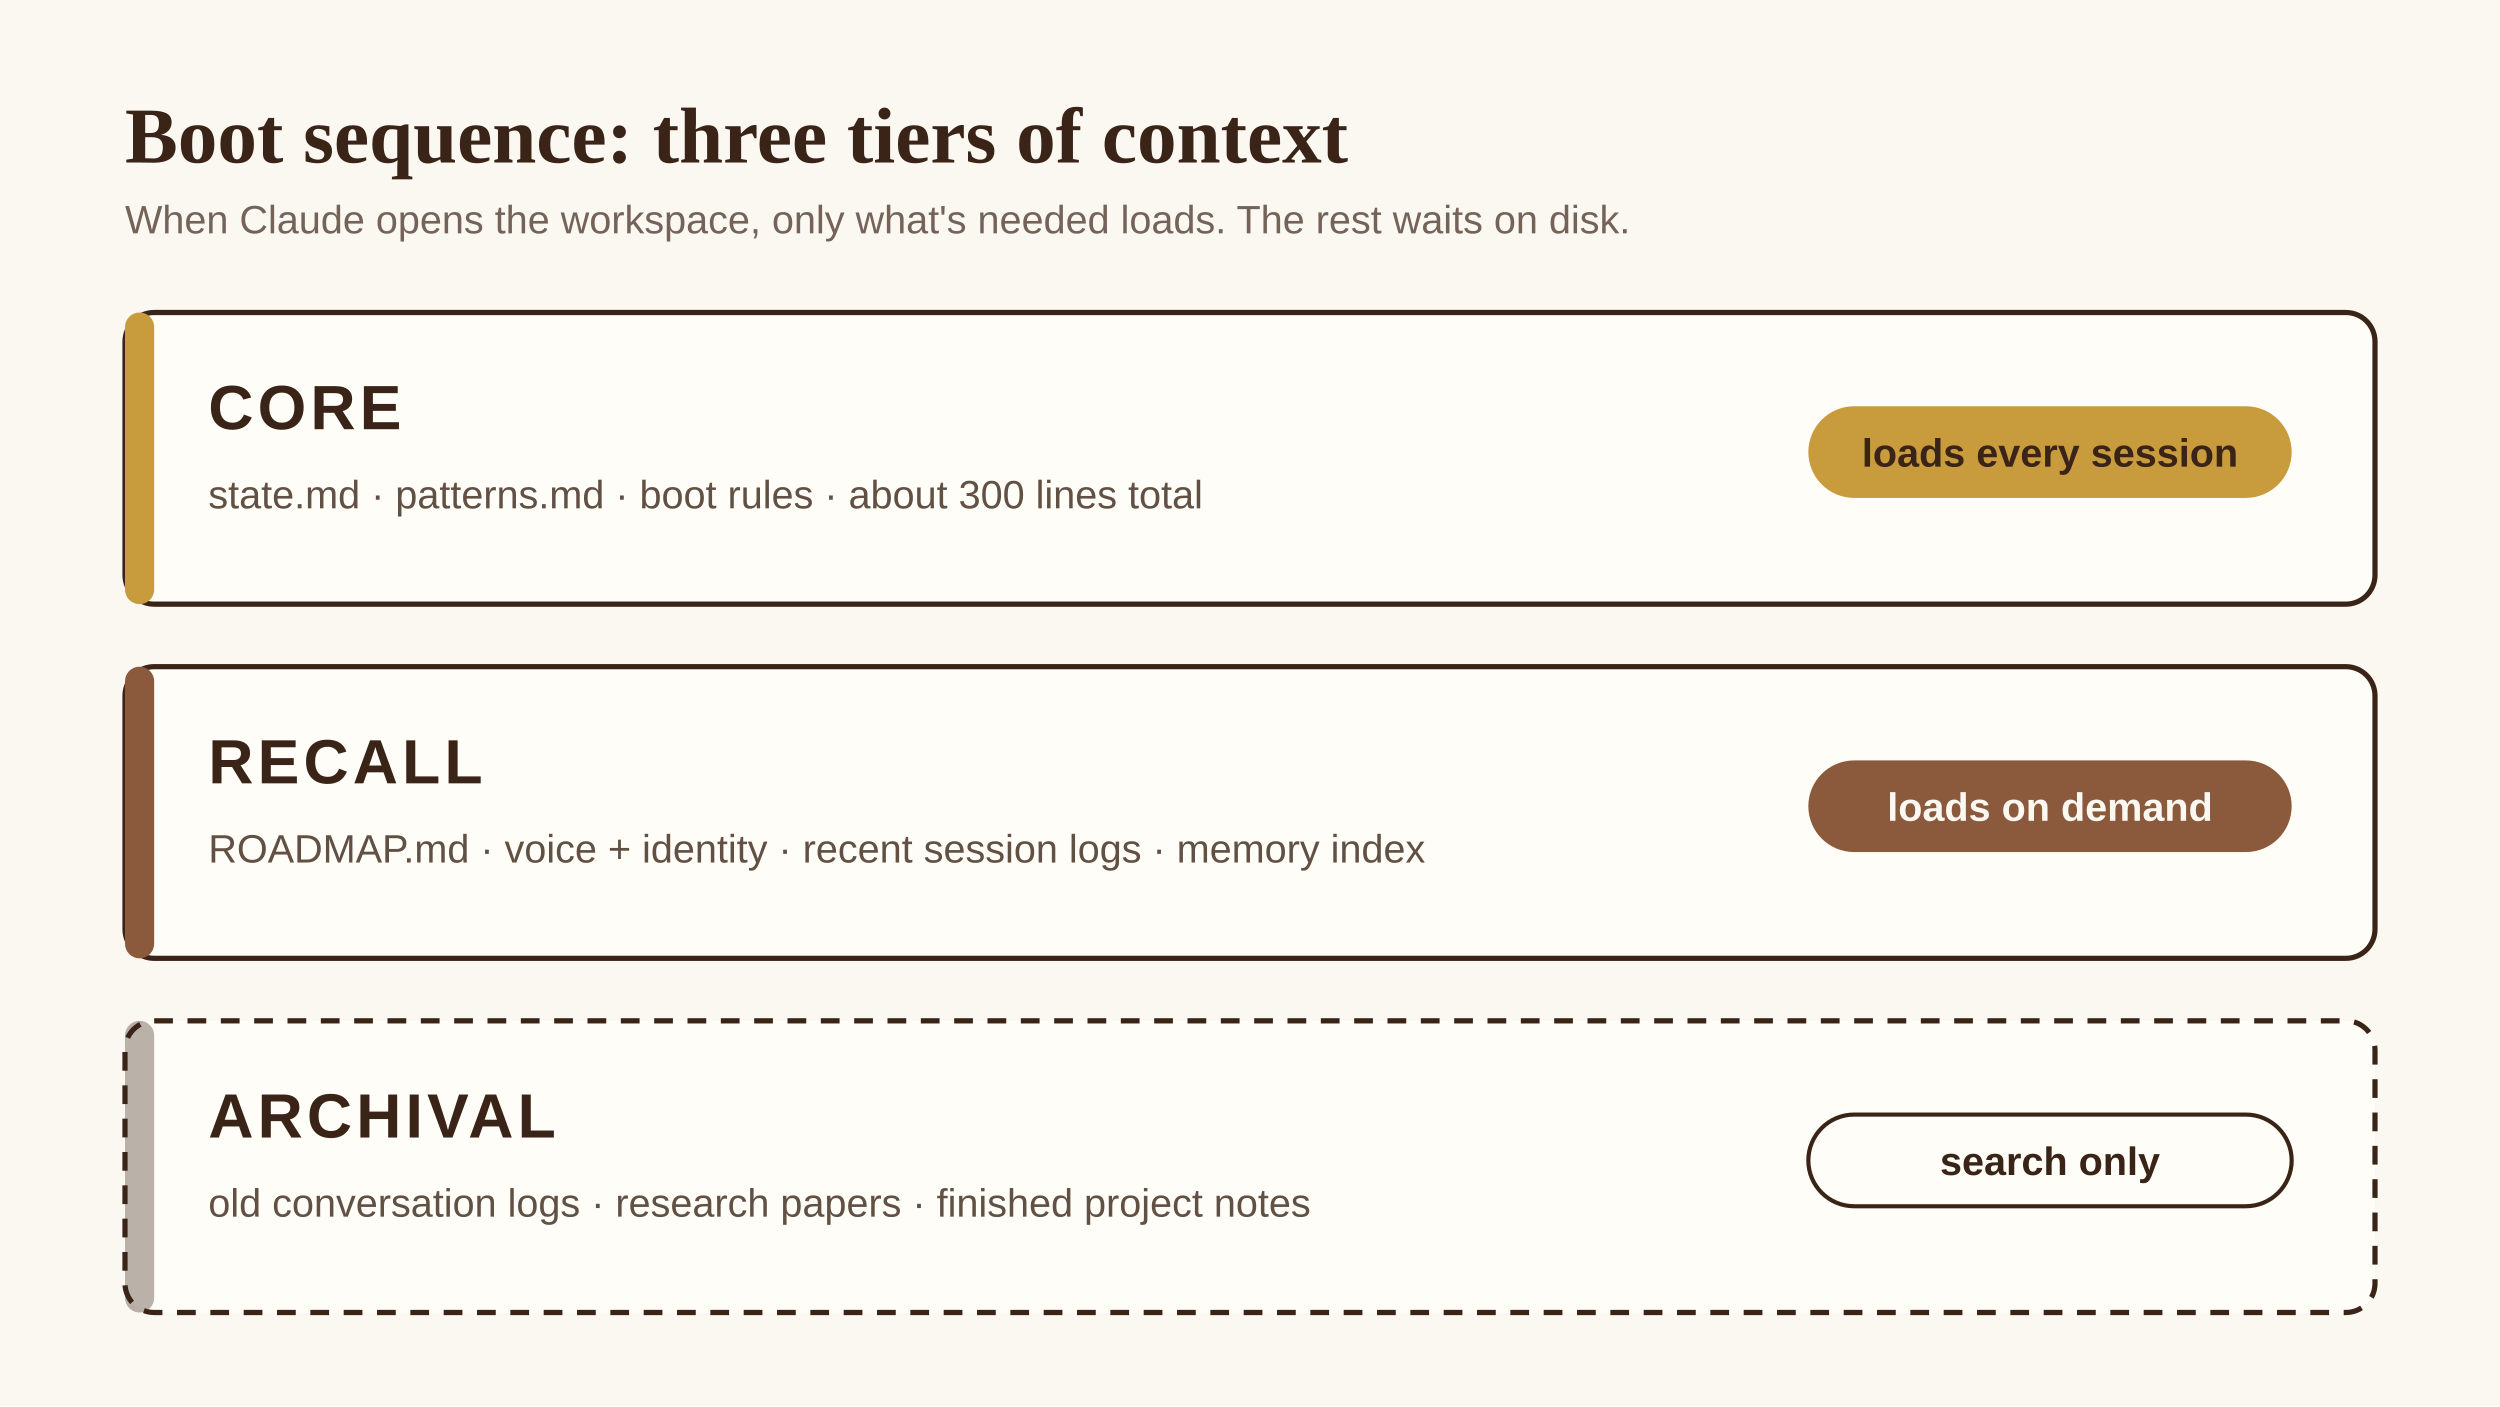
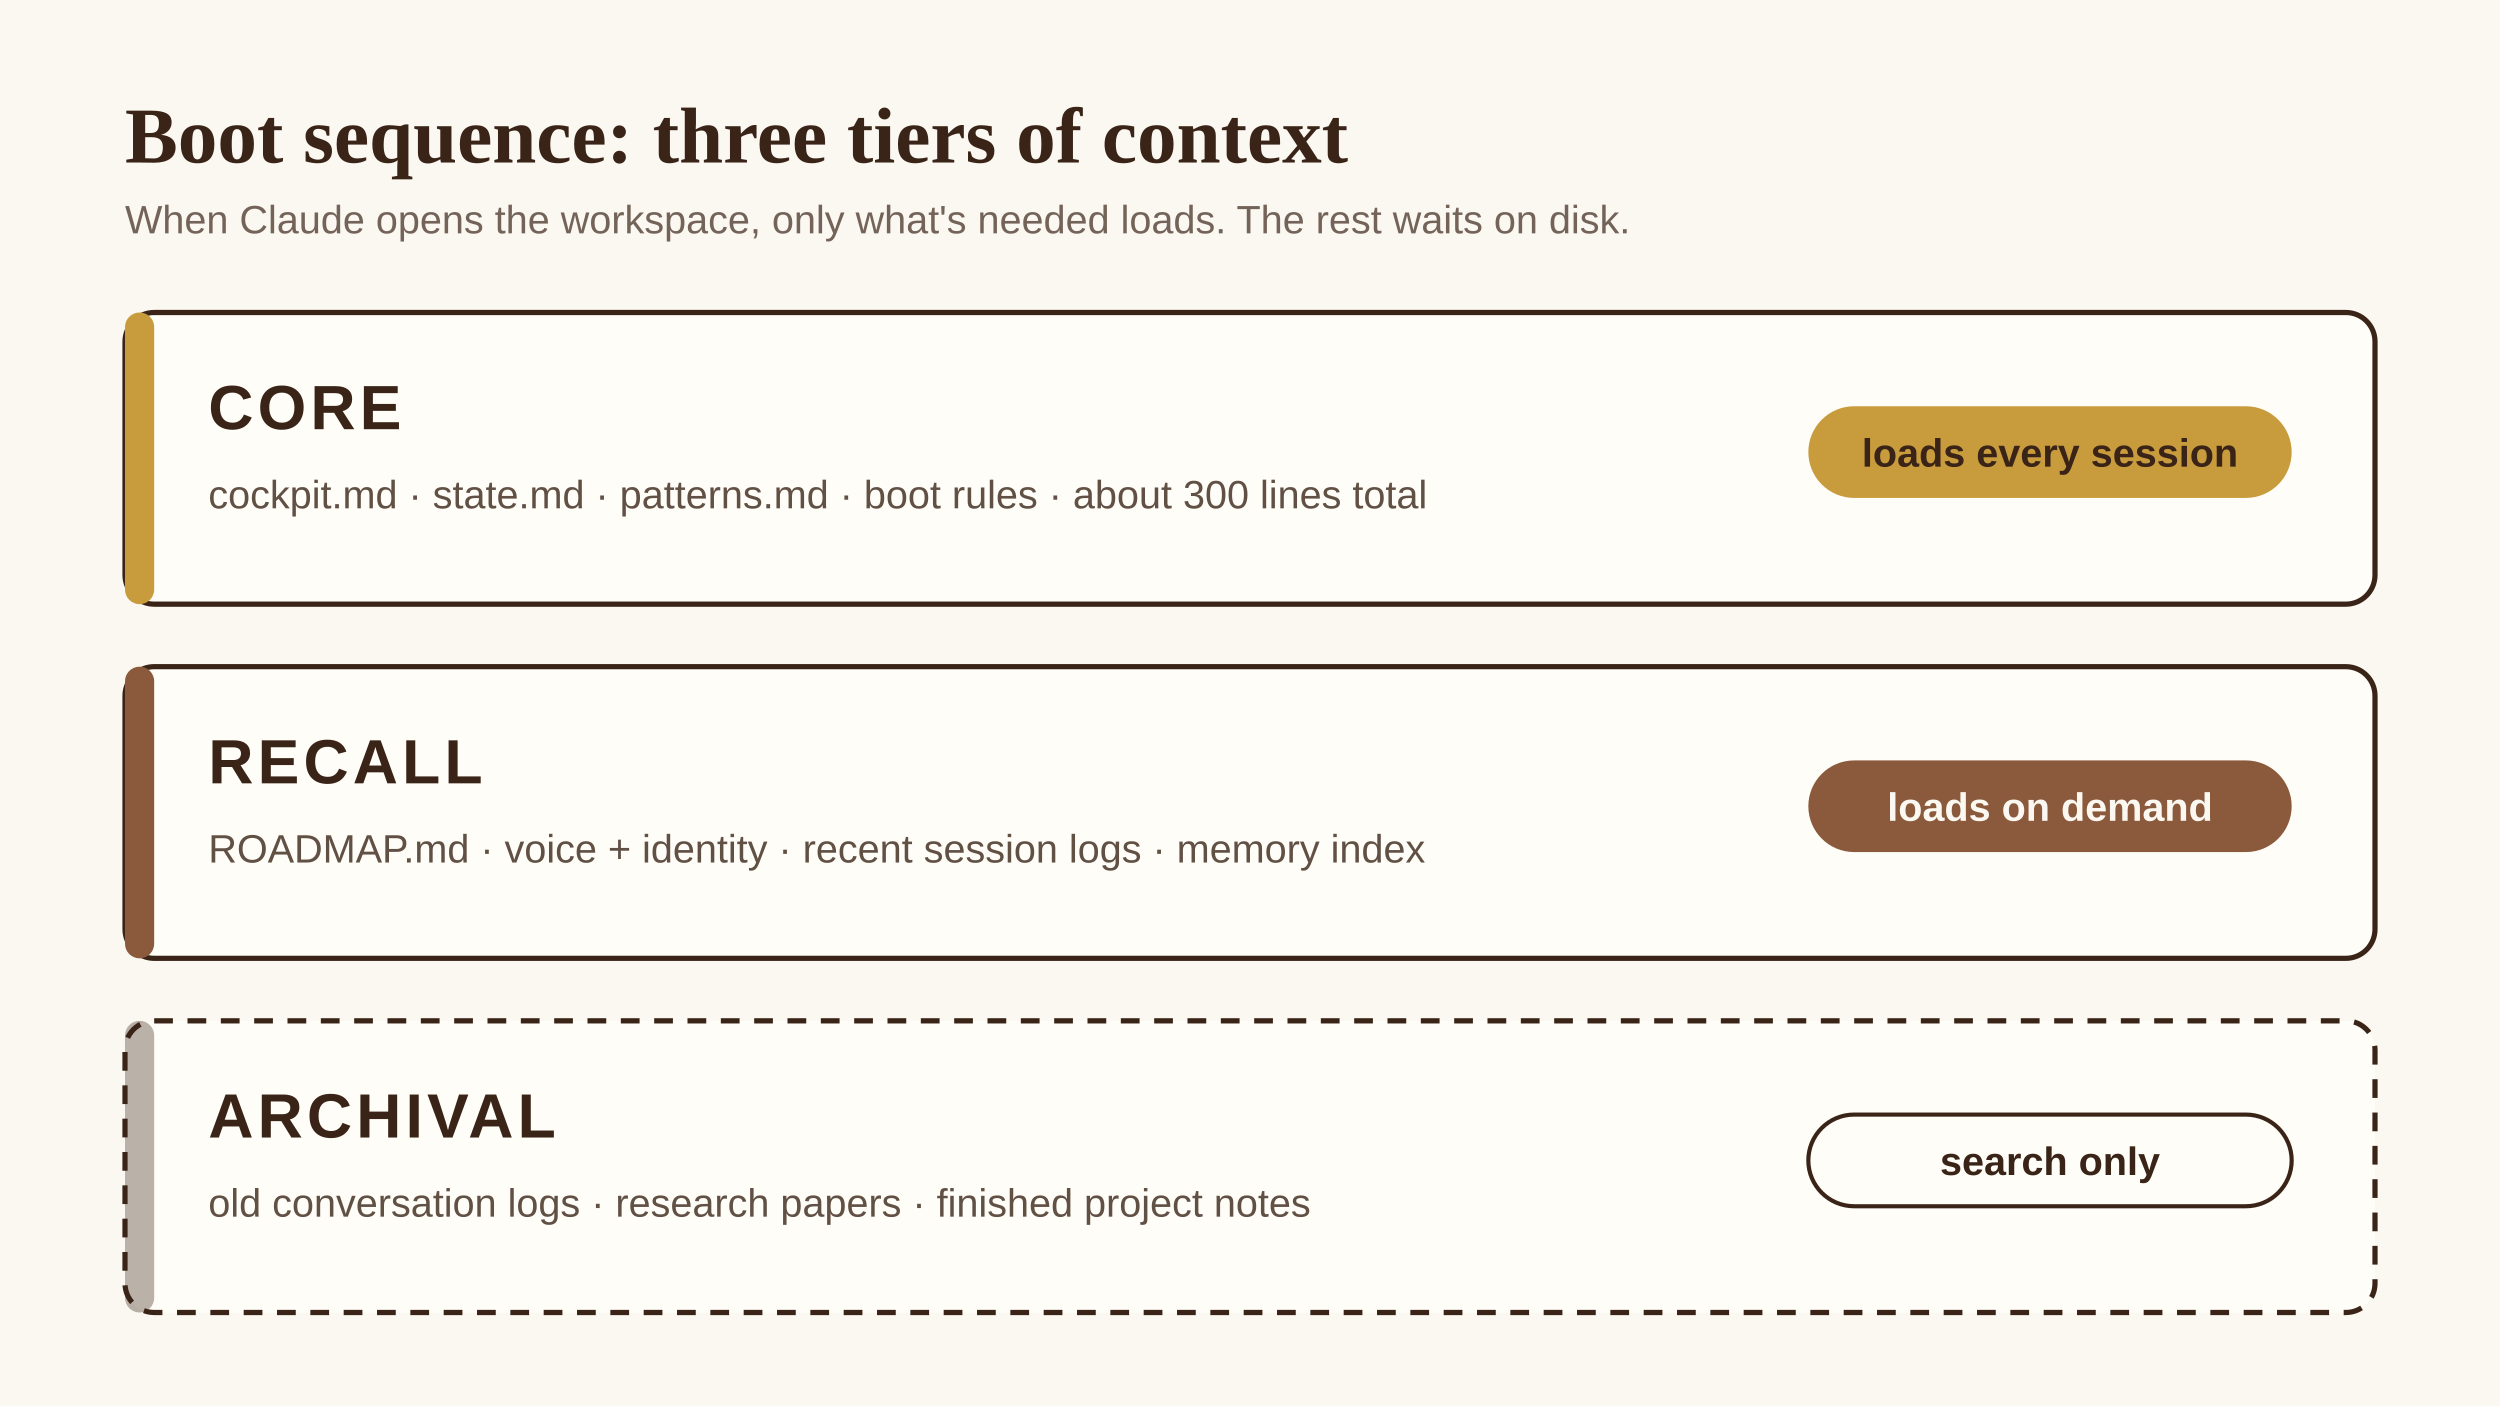
<svg xmlns="http://www.w3.org/2000/svg" width="2400" height="1350" viewBox="0 0 1200 675">
  <rect width="1200" height="675" fill="#FBF8F2" />
  <text x="60" y="78" font-family="Georgia, 'Times New Roman', serif" font-size="38" font-weight="bold" fill="#3A2418">Boot sequence: three tiers of context</text>
  <text x="60" y="112" font-family="Helvetica Neue, Arial, sans-serif" font-size="19" fill="#3A2418" opacity="0.7">When Claude opens the workspace, only what's needed loads. The rest waits on disk.</text>
  <rect x="60" y="150" width="1080" height="140" rx="14" fill="#FFFDF7" stroke="#3A2418" stroke-width="2.5" />
  <rect x="60" y="150" width="14" height="140" rx="7" fill="#C89B3C" />
  <text x="100" y="206" font-family="Helvetica Neue, Arial, sans-serif" font-size="30" font-weight="bold" fill="#3A2418" letter-spacing="2">CORE</text>
-   <text x="100" y="244" font-family="Helvetica Neue, Arial, sans-serif" font-size="19" fill="#3A2418" opacity="0.8">state.md · patterns.md · boot rules · about 300 lines total</text>
+   <text x="100" y="244" font-family="Helvetica Neue, Arial, sans-serif" font-size="19" fill="#3A2418" opacity="0.8">cockpit.md · state.md · patterns.md · boot rules · about 300 lines total</text>
  <rect x="868" y="195" width="232" height="44" rx="22" fill="#C89B3C" />
  <text x="984" y="224" font-family="Helvetica Neue, Arial, sans-serif" font-size="19" font-weight="bold" fill="#3A2418" text-anchor="middle">loads every session</text>
  <rect x="60" y="320" width="1080" height="140" rx="14" fill="#FFFDF7" stroke="#3A2418" stroke-width="2.5" />
  <rect x="60" y="320" width="14" height="140" rx="7" fill="#8B5A3C" />
  <text x="100" y="376" font-family="Helvetica Neue, Arial, sans-serif" font-size="30" font-weight="bold" fill="#3A2418" letter-spacing="2">RECALL</text>
  <text x="100" y="414" font-family="Helvetica Neue, Arial, sans-serif" font-size="19" fill="#3A2418" opacity="0.8">ROADMAP.md · voice + identity · recent session logs · memory index</text>
  <rect x="868" y="365" width="232" height="44" rx="22" fill="#8B5A3C" />
  <text x="984" y="394" font-family="Helvetica Neue, Arial, sans-serif" font-size="19" font-weight="bold" fill="#FBF8F2" text-anchor="middle">loads on demand</text>
  <rect x="60" y="490" width="1080" height="140" rx="14" fill="#FFFDF7" stroke="#3A2418" stroke-width="2.5" stroke-dasharray="9 7" />
  <rect x="60" y="490" width="14" height="140" rx="7" fill="#3A2418" opacity="0.35" />
  <text x="100" y="546" font-family="Helvetica Neue, Arial, sans-serif" font-size="30" font-weight="bold" fill="#3A2418" letter-spacing="2">ARCHIVAL</text>
  <text x="100" y="584" font-family="Helvetica Neue, Arial, sans-serif" font-size="19" fill="#3A2418" opacity="0.8">old conversation logs · research papers · finished project notes</text>
  <rect x="868" y="535" width="232" height="44" rx="22" fill="none" stroke="#3A2418" stroke-width="2" />
  <text x="984" y="564" font-family="Helvetica Neue, Arial, sans-serif" font-size="19" font-weight="bold" fill="#3A2418" text-anchor="middle">search only</text>
</svg>
